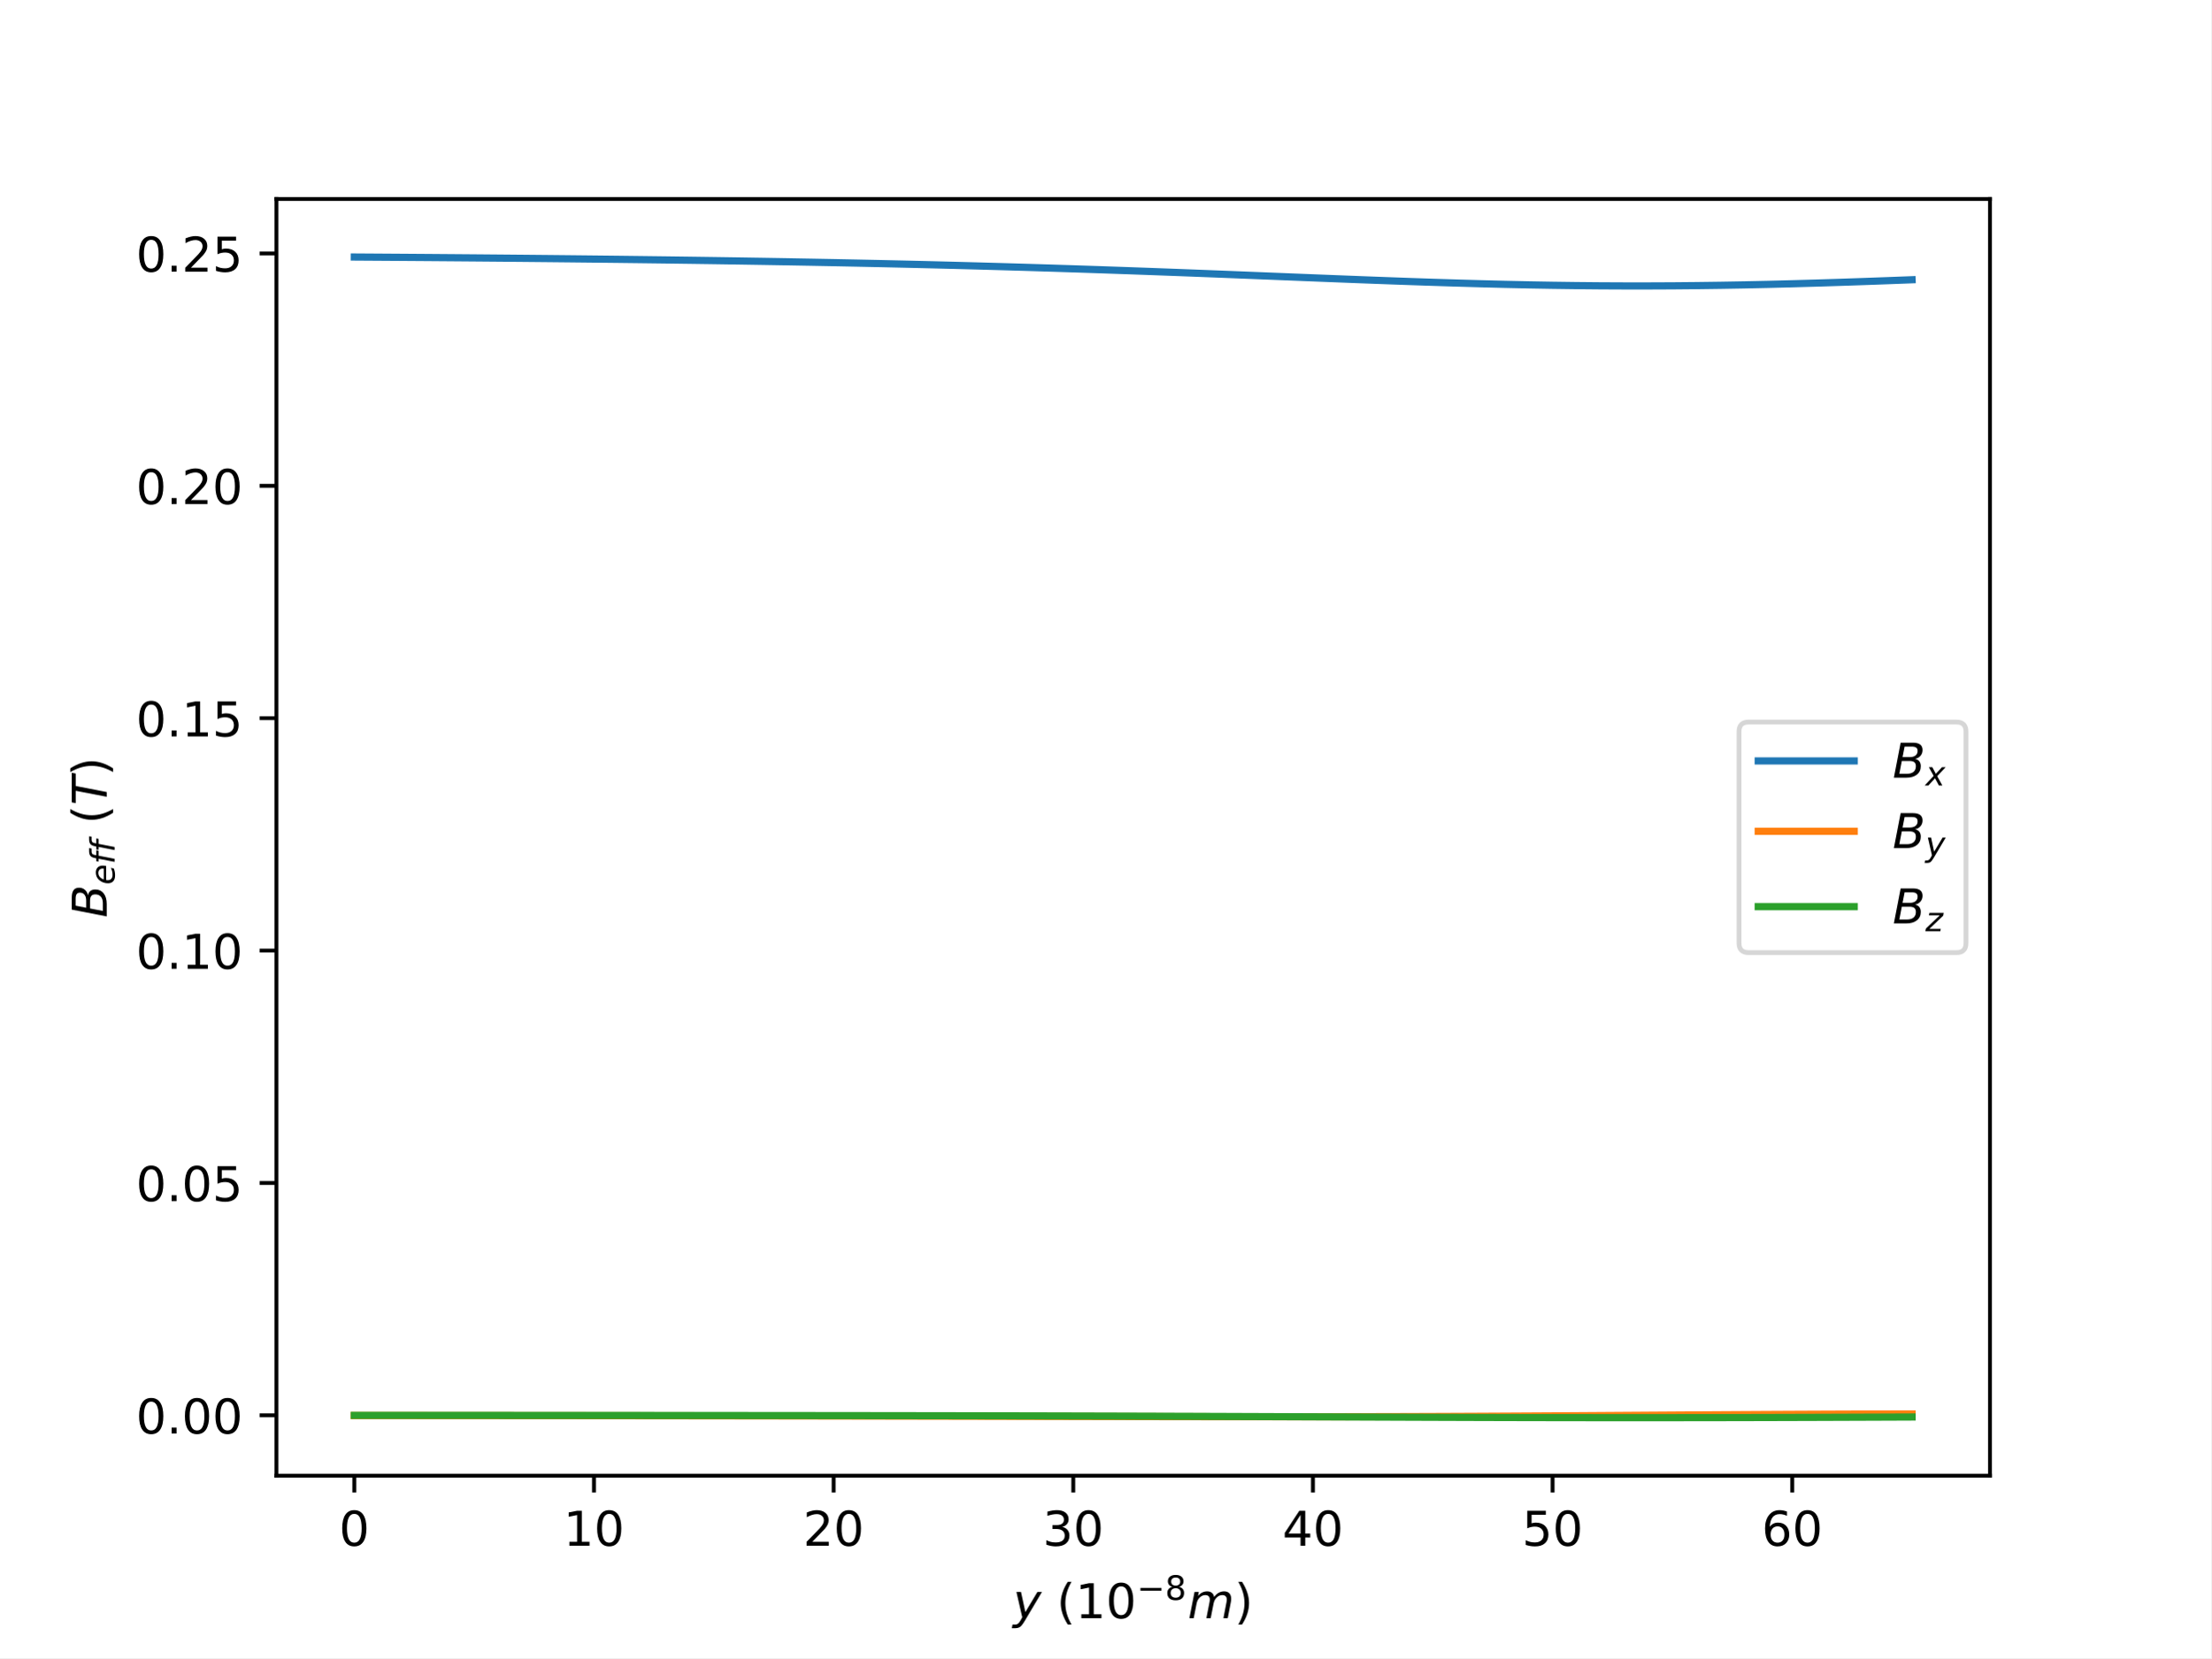
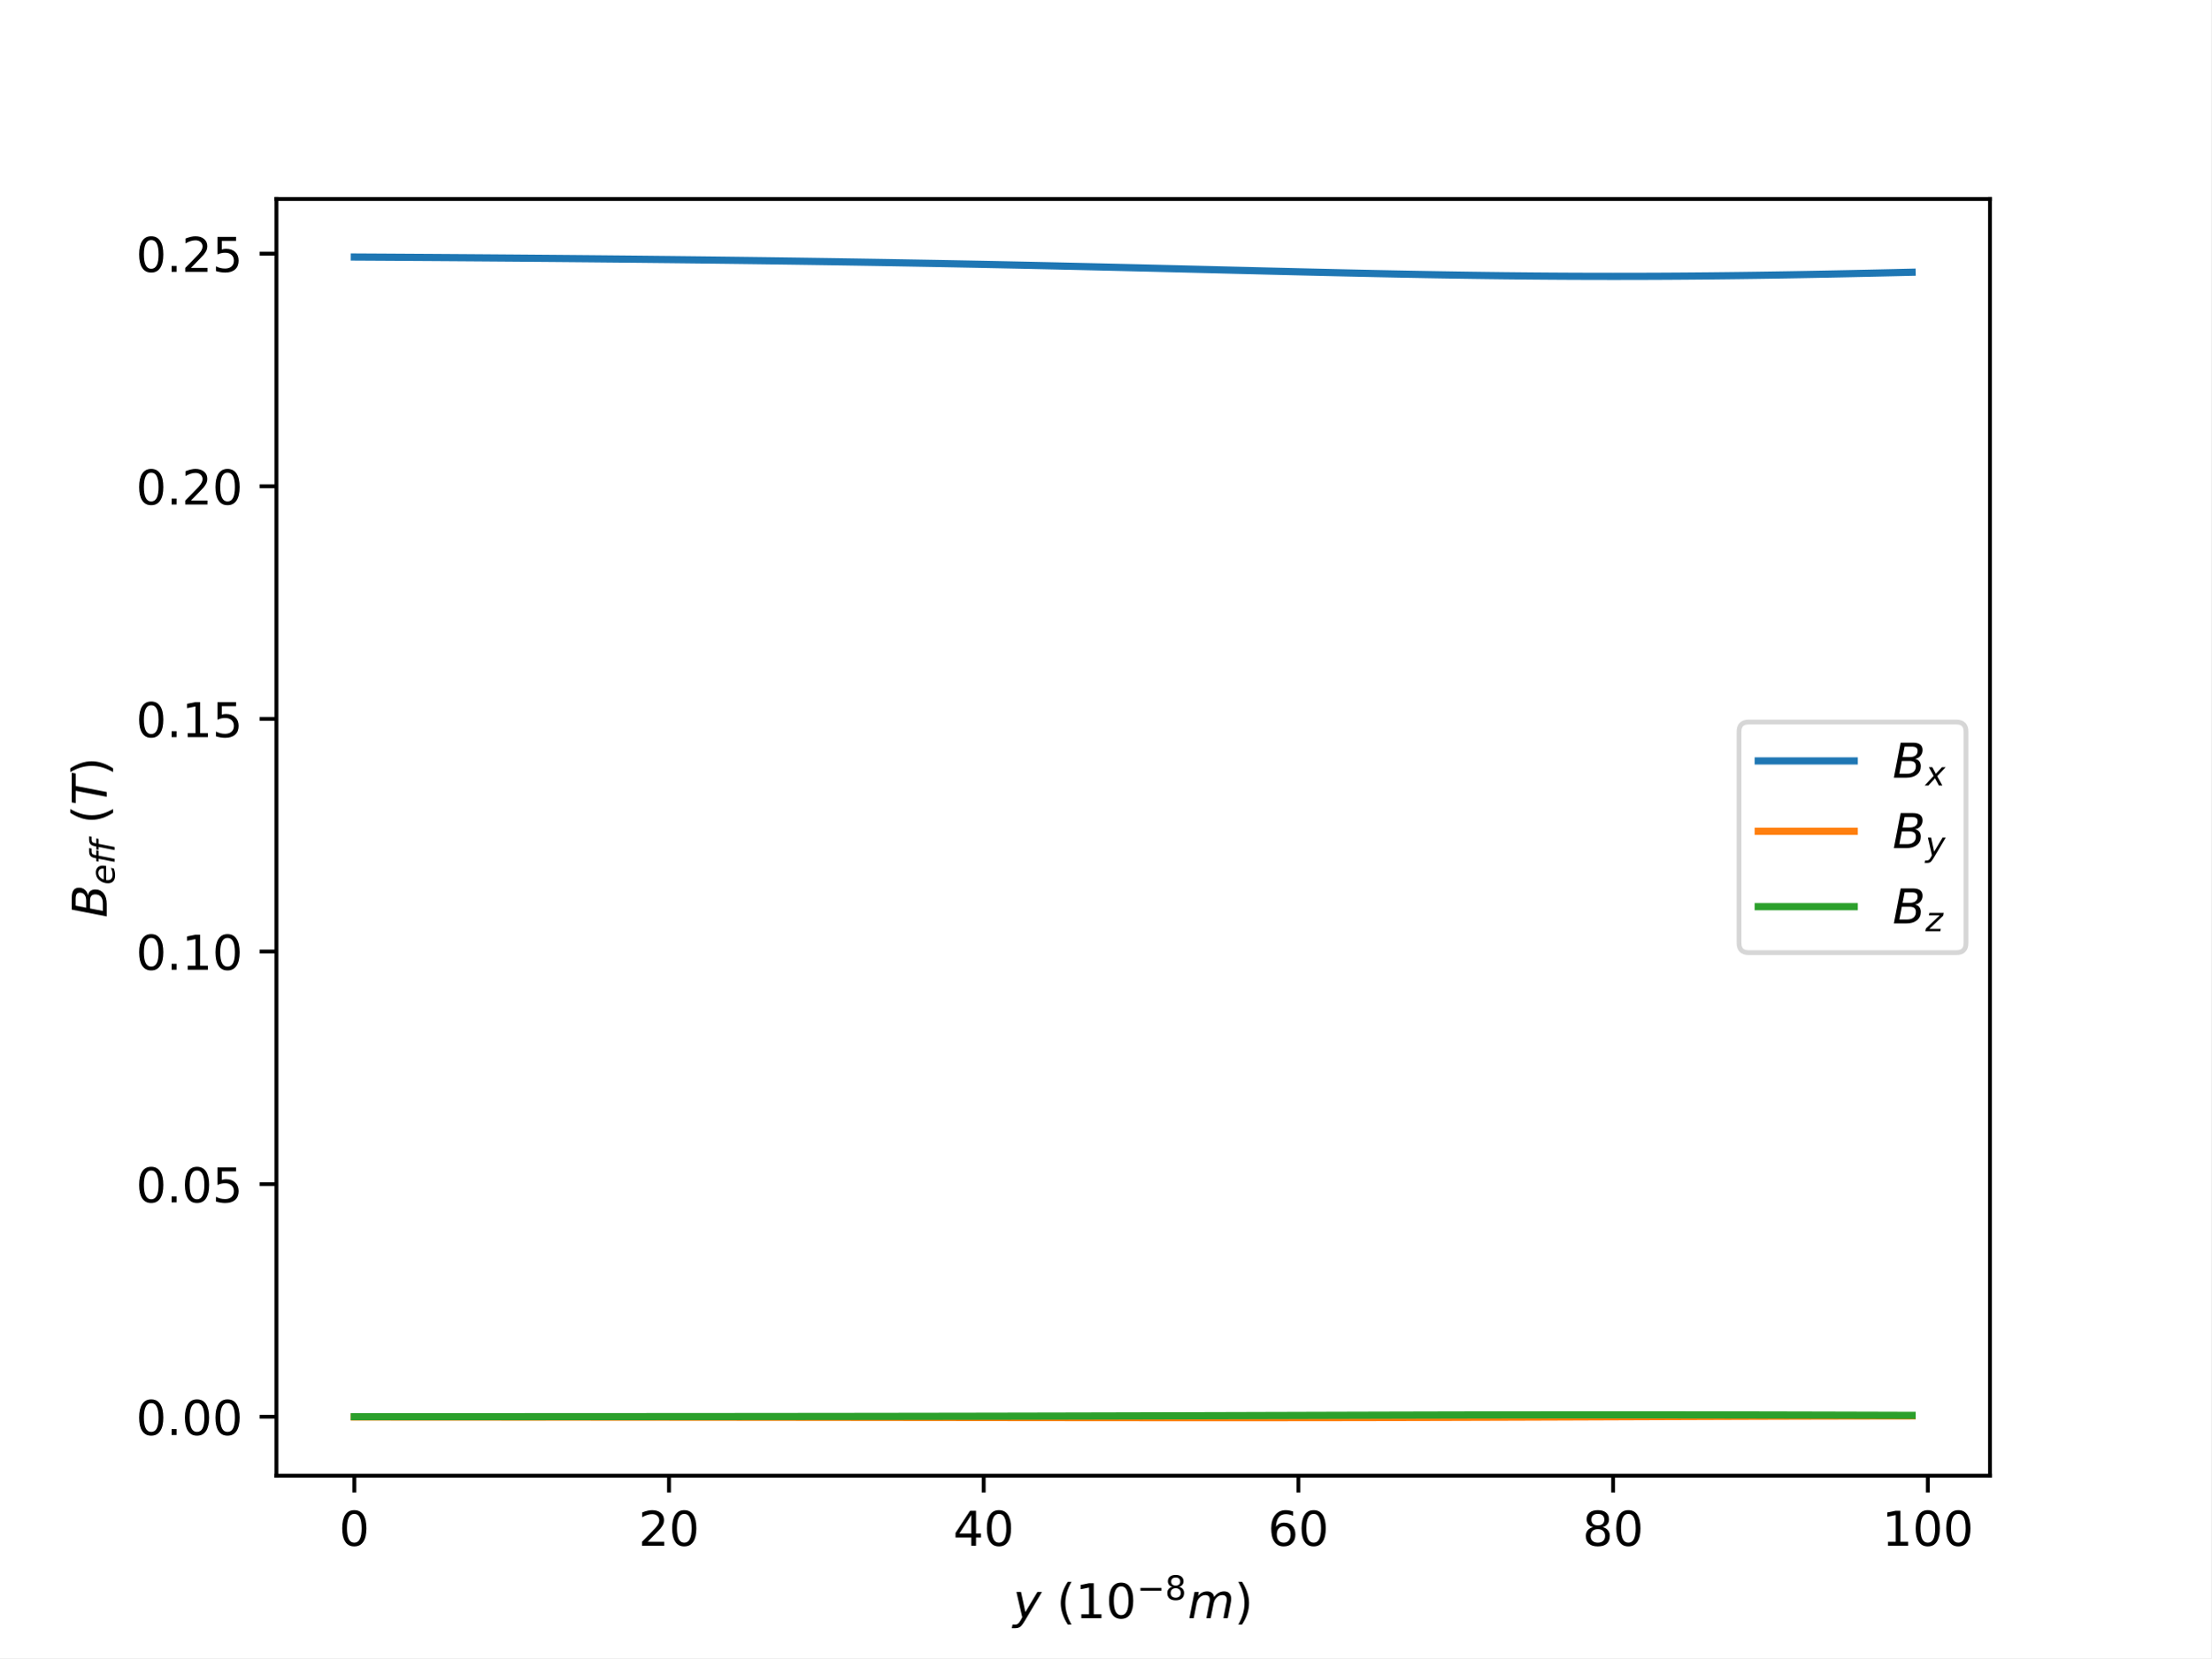
<svg xmlns="http://www.w3.org/2000/svg" xmlns:xlink="http://www.w3.org/1999/xlink" height="345.6pt" version="1.1" viewBox="0 0 460.8 345.6" width="460.8pt">
  <defs>
    <style type="text/css">
*{stroke-linecap:butt;stroke-linejoin:round;}
  </style>
  </defs>
  <g id="figure_1">
    <g id="patch_1">
      <path d="M 0 345.6  L 460.8 345.6  L 460.8 0  L 0 0  z " style="fill:#ffffff;" />
    </g>
    <g id="axes_1">
      <g id="patch_2">
        <path d="M 57.6 307.584  L 414.72 307.584  L 414.72 41.472  L 57.6 41.472  z " style="fill:#ffffff;" />
      </g>
      <g id="matplotlib.axis_1">
        <g id="xtick_1">
          <g id="line2d_1">
            <defs>
-               <path d="M 0 0  L 0 3.5  " id="m762901ad87" style="stroke:#000000;stroke-width:0.8;" />
-             </defs>
-             <g>
-               <use style="stroke:#000000;stroke-width:0.8;" x="73.833" xlink:href="#m762901ad87" y="307.584" />
+               <path d="M 0 0  L 0 3.5  " id="ma34179a524" style="stroke:#000000;stroke-width:0.8;" />
+             </defs>
+             <g>
+               <use style="stroke:#000000;stroke-width:0.8;" x="73.833" xlink:href="#ma34179a524" y="307.584" />
            </g>
          </g>
          <g id="text_1">
            <defs>
              <path d="M 31.781 66.406  Q 24.172 66.406 20.328 58.906  Q 16.5 51.422 16.5 36.375  Q 16.5 21.391 20.328 13.891  Q 24.172 6.391 31.781 6.391  Q 39.453 6.391 43.281 13.891  Q 47.125 21.391 47.125 36.375  Q 47.125 51.422 43.281 58.906  Q 39.453 66.406 31.781 66.406  z M 31.781 74.219  Q 44.047 74.219 50.516 64.516  Q 56.984 54.828 56.984 36.375  Q 56.984 17.969 50.516 8.266  Q 44.047 -1.422 31.781 -1.422  Q 19.531 -1.422 13.062 8.266  Q 6.594 17.969 6.594 36.375  Q 6.594 54.828 13.062 64.516  Q 19.531 74.219 31.781 74.219  z " id="DejaVuSans-48" />
            </defs>
            <g transform="translate(70.65148 322.1824)scale(0.1 -0.1)">
              <use xlink:href="#DejaVuSans-48" />
            </g>
          </g>
        </g>
        <g id="xtick_2">
          <g id="line2d_2">
            <g>
-               <use style="stroke:#000000;stroke-width:0.8;" x="123.78" xlink:href="#m762901ad87" y="307.584" />
+               <use style="stroke:#000000;stroke-width:0.8;" x="139.42" xlink:href="#ma34179a524" y="307.584" />
            </g>
          </g>
          <g id="text_2">
            <defs>
-               <path d="M 12.406 8.297  L 28.516 8.297  L 28.516 63.922  L 10.984 60.406  L 10.984 69.391  L 28.422 72.906  L 38.281 72.906  L 38.281 8.297  L 54.391 8.297  L 54.391 0  L 12.406 0  z " id="DejaVuSans-49" />
-             </defs>
-             <g transform="translate(117.4171 322.1824)scale(0.1 -0.1)">
-               <use xlink:href="#DejaVuSans-49" />
+               <path d="M 19.188 8.297  L 53.609 8.297  L 53.609 0  L 7.328 0  L 7.328 8.297  Q 12.938 14.109 22.625 23.891  Q 32.328 33.688 34.812 36.531  Q 39.547 41.844 41.422 45.531  Q 43.312 49.219 43.312 52.781  Q 43.312 58.594 39.234 62.25  Q 35.156 65.922 28.609 65.922  Q 23.969 65.922 18.812 64.312  Q 13.672 62.703 7.812 59.422  L 7.812 69.391  Q 13.766 71.781 18.938 73  Q 24.125 74.219 28.422 74.219  Q 39.75 74.219 46.484 68.547  Q 53.219 62.891 53.219 53.422  Q 53.219 48.922 51.531 44.891  Q 49.859 40.875 45.406 35.406  Q 44.188 33.984 37.641 27.219  Q 31.109 20.453 19.188 8.297  z " id="DejaVuSans-50" />
+             </defs>
+             <g transform="translate(133.057 322.1824)scale(0.1 -0.1)">
+               <use xlink:href="#DejaVuSans-50" />
              <use x="63.623" xlink:href="#DejaVuSans-48" />
            </g>
          </g>
        </g>
        <g id="xtick_3">
          <g id="line2d_3">
            <g>
-               <use style="stroke:#000000;stroke-width:0.8;" x="173.726" xlink:href="#m762901ad87" y="307.584" />
+               <use style="stroke:#000000;stroke-width:0.8;" x="205.006" xlink:href="#ma34179a524" y="307.584" />
            </g>
          </g>
          <g id="text_3">
            <defs>
-               <path d="M 19.188 8.297  L 53.609 8.297  L 53.609 0  L 7.328 0  L 7.328 8.297  Q 12.938 14.109 22.625 23.891  Q 32.328 33.688 34.812 36.531  Q 39.547 41.844 41.422 45.531  Q 43.312 49.219 43.312 52.781  Q 43.312 58.594 39.234 62.25  Q 35.156 65.922 28.609 65.922  Q 23.969 65.922 18.812 64.312  Q 13.672 62.703 7.812 59.422  L 7.812 69.391  Q 13.766 71.781 18.938 73  Q 24.125 74.219 28.422 74.219  Q 39.75 74.219 46.484 68.547  Q 53.219 62.891 53.219 53.422  Q 53.219 48.922 51.531 44.891  Q 49.859 40.875 45.406 35.406  Q 44.188 33.984 37.641 27.219  Q 31.109 20.453 19.188 8.297  z " id="DejaVuSans-50" />
-             </defs>
-             <g transform="translate(167.3639 322.1824)scale(0.1 -0.1)">
-               <use xlink:href="#DejaVuSans-50" />
+               <path d="M 37.797 64.312  L 12.891 25.391  L 37.797 25.391  z M 35.203 72.906  L 47.609 72.906  L 47.609 25.391  L 58.016 25.391  L 58.016 17.188  L 47.609 17.188  L 47.609 0  L 37.797 0  L 37.797 17.188  L 4.891 17.188  L 4.891 26.703  z " id="DejaVuSans-52" />
+             </defs>
+             <g transform="translate(198.6438 322.1824)scale(0.1 -0.1)">
+               <use xlink:href="#DejaVuSans-52" />
              <use x="63.623" xlink:href="#DejaVuSans-48" />
            </g>
          </g>
        </g>
        <g id="xtick_4">
          <g id="line2d_4">
            <g>
-               <use style="stroke:#000000;stroke-width:0.8;" x="223.673" xlink:href="#m762901ad87" y="307.584" />
+               <use style="stroke:#000000;stroke-width:0.8;" x="270.593" xlink:href="#ma34179a524" y="307.584" />
            </g>
          </g>
          <g id="text_4">
            <defs>
-               <path d="M 40.578 39.312  Q 47.656 37.797 51.625 33  Q 55.609 28.219 55.609 21.188  Q 55.609 10.406 48.188 4.484  Q 40.766 -1.422 27.094 -1.422  Q 22.516 -1.422 17.656 -0.516  Q 12.797 0.391 7.625 2.203  L 7.625 11.719  Q 11.719 9.328 16.594 8.109  Q 21.484 6.891 26.812 6.891  Q 36.078 6.891 40.938 10.547  Q 45.797 14.203 45.797 21.188  Q 45.797 27.641 41.281 31.266  Q 36.766 34.906 28.719 34.906  L 20.219 34.906  L 20.219 43.016  L 29.109 43.016  Q 36.375 43.016 40.234 45.922  Q 44.094 48.828 44.094 54.297  Q 44.094 59.906 40.109 62.906  Q 36.141 65.922 28.719 65.922  Q 24.656 65.922 20.016 65.031  Q 15.375 64.156 9.812 62.312  L 9.812 71.094  Q 15.438 72.656 20.344 73.438  Q 25.25 74.219 29.594 74.219  Q 40.828 74.219 47.359 69.109  Q 53.906 64.016 53.906 55.328  Q 53.906 49.266 50.438 45.094  Q 46.969 40.922 40.578 39.312  z " id="DejaVuSans-51" />
-             </defs>
-             <g transform="translate(217.3108 322.1824)scale(0.1 -0.1)">
-               <use xlink:href="#DejaVuSans-51" />
+               <path d="M 33.016 40.375  Q 26.375 40.375 22.484 35.828  Q 18.609 31.297 18.609 23.391  Q 18.609 15.531 22.484 10.953  Q 26.375 6.391 33.016 6.391  Q 39.656 6.391 43.531 10.953  Q 47.406 15.531 47.406 23.391  Q 47.406 31.297 43.531 35.828  Q 39.656 40.375 33.016 40.375  z M 52.594 71.297  L 52.594 62.312  Q 48.875 64.062 45.094 64.984  Q 41.312 65.922 37.594 65.922  Q 27.828 65.922 22.672 59.328  Q 17.531 52.734 16.797 39.406  Q 19.672 43.656 24.016 45.922  Q 28.375 48.188 33.594 48.188  Q 44.578 48.188 50.953 41.516  Q 57.328 34.859 57.328 23.391  Q 57.328 12.156 50.688 5.359  Q 44.047 -1.422 33.016 -1.422  Q 20.359 -1.422 13.672 8.266  Q 6.984 17.969 6.984 36.375  Q 6.984 53.656 15.188 63.938  Q 23.391 74.219 37.203 74.219  Q 40.922 74.219 44.703 73.484  Q 48.484 72.75 52.594 71.297  z " id="DejaVuSans-54" />
+             </defs>
+             <g transform="translate(264.2306 322.1824)scale(0.1 -0.1)">
+               <use xlink:href="#DejaVuSans-54" />
              <use x="63.623" xlink:href="#DejaVuSans-48" />
            </g>
          </g>
        </g>
        <g id="xtick_5">
          <g id="line2d_5">
            <g>
-               <use style="stroke:#000000;stroke-width:0.8;" x="273.62" xlink:href="#m762901ad87" y="307.584" />
+               <use style="stroke:#000000;stroke-width:0.8;" x="336.18" xlink:href="#ma34179a524" y="307.584" />
            </g>
          </g>
          <g id="text_5">
            <defs>
-               <path d="M 37.797 64.312  L 12.891 25.391  L 37.797 25.391  z M 35.203 72.906  L 47.609 72.906  L 47.609 25.391  L 58.016 25.391  L 58.016 17.188  L 47.609 17.188  L 47.609 0  L 37.797 0  L 37.797 17.188  L 4.891 17.188  L 4.891 26.703  z " id="DejaVuSans-52" />
-             </defs>
-             <g transform="translate(267.2576 322.1824)scale(0.1 -0.1)">
-               <use xlink:href="#DejaVuSans-52" />
+               <path d="M 31.781 34.625  Q 24.75 34.625 20.719 30.859  Q 16.703 27.094 16.703 20.516  Q 16.703 13.922 20.719 10.156  Q 24.75 6.391 31.781 6.391  Q 38.812 6.391 42.859 10.172  Q 46.922 13.969 46.922 20.516  Q 46.922 27.094 42.891 30.859  Q 38.875 34.625 31.781 34.625  z M 21.922 38.812  Q 15.578 40.375 12.031 44.719  Q 8.5 49.078 8.5 55.328  Q 8.5 64.062 14.719 69.141  Q 20.953 74.219 31.781 74.219  Q 42.672 74.219 48.875 69.141  Q 55.078 64.062 55.078 55.328  Q 55.078 49.078 51.531 44.719  Q 48 40.375 41.703 38.812  Q 48.828 37.156 52.797 32.312  Q 56.781 27.484 56.781 20.516  Q 56.781 9.906 50.312 4.234  Q 43.844 -1.422 31.781 -1.422  Q 19.734 -1.422 13.25 4.234  Q 6.781 9.906 6.781 20.516  Q 6.781 27.484 10.781 32.312  Q 14.797 37.156 21.922 38.812  z M 18.312 54.391  Q 18.312 48.734 21.844 45.562  Q 25.391 42.391 31.781 42.391  Q 38.141 42.391 41.719 45.562  Q 45.312 48.734 45.312 54.391  Q 45.312 60.062 41.719 63.234  Q 38.141 66.406 31.781 66.406  Q 25.391 66.406 21.844 63.234  Q 18.312 60.062 18.312 54.391  z " id="DejaVuSans-56" />
+             </defs>
+             <g transform="translate(329.8173 322.1824)scale(0.1 -0.1)">
+               <use xlink:href="#DejaVuSans-56" />
              <use x="63.623" xlink:href="#DejaVuSans-48" />
            </g>
          </g>
        </g>
        <g id="xtick_6">
          <g id="line2d_6">
            <g>
-               <use style="stroke:#000000;stroke-width:0.8;" x="323.567" xlink:href="#m762901ad87" y="307.584" />
+               <use style="stroke:#000000;stroke-width:0.8;" x="401.767" xlink:href="#ma34179a524" y="307.584" />
            </g>
          </g>
          <g id="text_6">
            <defs>
-               <path d="M 10.797 72.906  L 49.516 72.906  L 49.516 64.594  L 19.828 64.594  L 19.828 46.734  Q 21.969 47.469 24.109 47.828  Q 26.266 48.188 28.422 48.188  Q 40.625 48.188 47.75 41.5  Q 54.891 34.812 54.891 23.391  Q 54.891 11.625 47.562 5.094  Q 40.234 -1.422 26.906 -1.422  Q 22.312 -1.422 17.547 -0.641  Q 12.797 0.141 7.719 1.703  L 7.719 11.625  Q 12.109 9.234 16.797 8.062  Q 21.484 6.891 26.703 6.891  Q 35.156 6.891 40.078 11.328  Q 45.016 15.766 45.016 23.391  Q 45.016 31 40.078 35.438  Q 35.156 39.891 26.703 39.891  Q 22.75 39.891 18.812 39.016  Q 14.891 38.141 10.797 36.281  z " id="DejaVuSans-53" />
-             </defs>
-             <g transform="translate(317.2045 322.1824)scale(0.1 -0.1)">
-               <use xlink:href="#DejaVuSans-53" />
-               <use x="63.623" xlink:href="#DejaVuSans-48" />
-             </g>
-           </g>
-         </g>
-         <g id="xtick_7">
-           <g id="line2d_7">
-             <g>
-               <use style="stroke:#000000;stroke-width:0.8;" x="373.514" xlink:href="#m762901ad87" y="307.584" />
-             </g>
-           </g>
-           <g id="text_7">
-             <defs>
-               <path d="M 33.016 40.375  Q 26.375 40.375 22.484 35.828  Q 18.609 31.297 18.609 23.391  Q 18.609 15.531 22.484 10.953  Q 26.375 6.391 33.016 6.391  Q 39.656 6.391 43.531 10.953  Q 47.406 15.531 47.406 23.391  Q 47.406 31.297 43.531 35.828  Q 39.656 40.375 33.016 40.375  z M 52.594 71.297  L 52.594 62.312  Q 48.875 64.062 45.094 64.984  Q 41.312 65.922 37.594 65.922  Q 27.828 65.922 22.672 59.328  Q 17.531 52.734 16.797 39.406  Q 19.672 43.656 24.016 45.922  Q 28.375 48.188 33.594 48.188  Q 44.578 48.188 50.953 41.516  Q 57.328 34.859 57.328 23.391  Q 57.328 12.156 50.688 5.359  Q 44.047 -1.422 33.016 -1.422  Q 20.359 -1.422 13.672 8.266  Q 6.984 17.969 6.984 36.375  Q 6.984 53.656 15.188 63.938  Q 23.391 74.219 37.203 74.219  Q 40.922 74.219 44.703 73.484  Q 48.484 72.75 52.594 71.297  z " id="DejaVuSans-54" />
-             </defs>
-             <g transform="translate(367.1513 322.1824)scale(0.1 -0.1)">
-               <use xlink:href="#DejaVuSans-54" />
-               <use x="63.623" xlink:href="#DejaVuSans-48" />
-             </g>
-           </g>
-         </g>
-         <g id="text_8">
+               <path d="M 12.406 8.297  L 28.516 8.297  L 28.516 63.922  L 10.984 60.406  L 10.984 69.391  L 28.422 72.906  L 38.281 72.906  L 38.281 8.297  L 54.391 8.297  L 54.391 0  L 12.406 0  z " id="DejaVuSans-49" />
+             </defs>
+             <g transform="translate(392.2229 322.1824)scale(0.1 -0.1)">
+               <use xlink:href="#DejaVuSans-49" />
+               <use x="63.623" xlink:href="#DejaVuSans-48" />
+               <use x="127.246" xlink:href="#DejaVuSans-48" />
+             </g>
+           </g>
+         </g>
+         <g id="text_7">
          <defs>
            <path d="M 24.812 -5.078  Q 18.562 -15.578 14.625 -18.188  Q 10.688 -20.797 4.594 -20.797  L -2.484 -20.797  L -0.984 -13.281  L 4.203 -13.281  Q 7.953 -13.281 10.594 -11.234  Q 13.234 -9.188 16.5 -3.219  L 19.281 2  L 7.172 54.688  L 16.703 54.688  L 25.781 12.797  L 50.875 54.688  L 60.297 54.688  z " id="DejaVuSans-Oblique-121" />
            <path id="DejaVuSans-32" />
            <path d="M 31 75.875  Q 24.469 64.656 21.281 53.656  Q 18.109 42.672 18.109 31.391  Q 18.109 20.125 21.312 9.062  Q 24.516 -2 31 -13.188  L 23.188 -13.188  Q 15.875 -1.703 12.234 9.375  Q 8.594 20.453 8.594 31.391  Q 8.594 42.281 12.203 53.312  Q 15.828 64.359 23.188 75.875  z " id="DejaVuSans-40" />
            <path d="M 10.594 35.5  L 73.188 35.5  L 73.188 27.203  L 10.594 27.203  z " id="DejaVuSans-8722" />
-             <path d="M 31.781 34.625  Q 24.75 34.625 20.719 30.859  Q 16.703 27.094 16.703 20.516  Q 16.703 13.922 20.719 10.156  Q 24.75 6.391 31.781 6.391  Q 38.812 6.391 42.859 10.172  Q 46.922 13.969 46.922 20.516  Q 46.922 27.094 42.891 30.859  Q 38.875 34.625 31.781 34.625  z M 21.922 38.812  Q 15.578 40.375 12.031 44.719  Q 8.5 49.078 8.5 55.328  Q 8.5 64.062 14.719 69.141  Q 20.953 74.219 31.781 74.219  Q 42.672 74.219 48.875 69.141  Q 55.078 64.062 55.078 55.328  Q 55.078 49.078 51.531 44.719  Q 48 40.375 41.703 38.812  Q 48.828 37.156 52.797 32.312  Q 56.781 27.484 56.781 20.516  Q 56.781 9.906 50.312 4.234  Q 43.844 -1.422 31.781 -1.422  Q 19.734 -1.422 13.25 4.234  Q 6.781 9.906 6.781 20.516  Q 6.781 27.484 10.781 32.312  Q 14.797 37.156 21.922 38.812  z M 18.312 54.391  Q 18.312 48.734 21.844 45.562  Q 25.391 42.391 31.781 42.391  Q 38.141 42.391 41.719 45.562  Q 45.312 48.734 45.312 54.391  Q 45.312 60.062 41.719 63.234  Q 38.141 66.406 31.781 66.406  Q 25.391 66.406 21.844 63.234  Q 18.312 60.062 18.312 54.391  z " id="DejaVuSans-56" />
            <path d="M 89.797 33.016  L 83.406 0  L 74.422 0  L 80.719 32.719  Q 81.109 34.812 81.297 36.328  Q 81.5 37.844 81.5 38.922  Q 81.5 43.312 79.047 45.75  Q 76.609 48.188 72.219 48.188  Q 65.672 48.188 60.547 43.281  Q 55.422 38.375 53.906 30.516  L 47.906 0  L 38.922 0  L 45.312 32.719  Q 45.703 34.516 45.891 36.047  Q 46.094 37.594 46.094 38.812  Q 46.094 43.266 43.656 45.719  Q 41.219 48.188 36.922 48.188  Q 30.281 48.188 25.141 43.281  Q 20.016 38.375 18.5 30.516  L 12.5 0  L 3.516 0  L 14.203 54.688  L 23.188 54.688  L 21.484 46.188  Q 25.141 50.984 30.047 53.484  Q 34.969 56 40.578 56  Q 46.531 56 50.359 52.875  Q 54.203 49.75 54.984 44.188  Q 59.078 49.953 64.469 52.969  Q 69.875 56 75.875 56  Q 82.906 56 86.734 51.953  Q 90.578 47.906 90.578 40.484  Q 90.578 38.875 90.375 36.938  Q 90.188 35.016 89.797 33.016  z " id="DejaVuSans-Oblique-109" />
            <path d="M 8.016 75.875  L 15.828 75.875  Q 23.141 64.359 26.781 53.312  Q 30.422 42.281 30.422 31.391  Q 30.422 20.453 26.781 9.375  Q 23.141 -1.703 15.828 -13.188  L 8.016 -13.188  Q 14.5 -2 17.703 9.062  Q 20.906 20.125 20.906 31.391  Q 20.906 42.672 17.703 53.656  Q 14.5 64.656 8.016 75.875  z " id="DejaVuSans-41" />
          </defs>
          <g transform="translate(211.11 337.3621)scale(0.1 -0.1)">
            <use transform="translate(0 0.765625)" xlink:href="#DejaVuSans-Oblique-121" />
            <use transform="translate(59.17969 0.765625)" xlink:href="#DejaVuSans-32" />
            <use transform="translate(90.9668 0.765625)" xlink:href="#DejaVuSans-40" />
            <use transform="translate(129.9805 0.765625)" xlink:href="#DejaVuSans-49" />
            <use transform="translate(193.6035 0.765625)" xlink:href="#DejaVuSans-48" />
            <use transform="translate(258.1836 39.04688)scale(0.7)" xlink:href="#DejaVuSans-8722" />
            <use transform="translate(316.8359 39.04688)scale(0.7)" xlink:href="#DejaVuSans-56" />
            <use transform="translate(364.1064 0.765625)" xlink:href="#DejaVuSans-Oblique-109" />
            <use transform="translate(461.5186 0.765625)" xlink:href="#DejaVuSans-41" />
          </g>
        </g>
      </g>
      <g id="matplotlib.axis_2">
        <g id="ytick_1">
-           <g id="line2d_8">
-             <defs>
-               <path d="M 0 0  L -3.5 0  " id="maf41a3e2a3" style="stroke:#000000;stroke-width:0.8;" />
-             </defs>
-             <g>
-               <use style="stroke:#000000;stroke-width:0.8;" x="57.6" xlink:href="#maf41a3e2a3" y="294.997" />
-             </g>
-           </g>
-           <g id="text_9">
+           <g id="line2d_7">
+             <defs>
+               <path d="M 0 0  L -3.5 0  " id="mdd7310261e" style="stroke:#000000;stroke-width:0.8;" />
+             </defs>
+             <g>
+               <use style="stroke:#000000;stroke-width:0.8;" x="57.6" xlink:href="#mdd7310261e" y="295.302" />
+             </g>
+           </g>
+           <g id="text_8">
            <defs>
              <path d="M 10.688 12.406  L 21 12.406  L 21 0  L 10.688 0  z " id="DejaVuSans-46" />
            </defs>
-             <g transform="translate(28.33438 298.7967)scale(0.1 -0.1)">
+             <g transform="translate(28.33438 299.1012)scale(0.1 -0.1)">
              <use xlink:href="#DejaVuSans-48" />
              <use x="63.623" xlink:href="#DejaVuSans-46" />
              <use x="95.41" xlink:href="#DejaVuSans-48" />
              <use x="159.033" xlink:href="#DejaVuSans-48" />
            </g>
          </g>
        </g>
        <g id="ytick_2">
-           <g id="line2d_9">
-             <g>
-               <use style="stroke:#000000;stroke-width:0.8;" x="57.6" xlink:href="#maf41a3e2a3" y="246.562" />
-             </g>
-           </g>
-           <g id="text_10">
-             <g transform="translate(28.33438 250.3608)scale(0.1 -0.1)">
+           <g id="line2d_8">
+             <g>
+               <use style="stroke:#000000;stroke-width:0.8;" x="57.6" xlink:href="#mdd7310261e" y="246.814" />
+             </g>
+           </g>
+           <g id="text_9">
+             <defs>
+               <path d="M 10.797 72.906  L 49.516 72.906  L 49.516 64.594  L 19.828 64.594  L 19.828 46.734  Q 21.969 47.469 24.109 47.828  Q 26.266 48.188 28.422 48.188  Q 40.625 48.188 47.75 41.5  Q 54.891 34.812 54.891 23.391  Q 54.891 11.625 47.562 5.094  Q 40.234 -1.422 26.906 -1.422  Q 22.312 -1.422 17.547 -0.641  Q 12.797 0.141 7.719 1.703  L 7.719 11.625  Q 12.109 9.234 16.797 8.062  Q 21.484 6.891 26.703 6.891  Q 35.156 6.891 40.078 11.328  Q 45.016 15.766 45.016 23.391  Q 45.016 31 40.078 35.438  Q 35.156 39.891 26.703 39.891  Q 22.75 39.891 18.812 39.016  Q 14.891 38.141 10.797 36.281  z " id="DejaVuSans-53" />
+             </defs>
+             <g transform="translate(28.33438 250.6137)scale(0.1 -0.1)">
              <use xlink:href="#DejaVuSans-48" />
              <use x="63.623" xlink:href="#DejaVuSans-46" />
              <use x="95.41" xlink:href="#DejaVuSans-48" />
              <use x="159.033" xlink:href="#DejaVuSans-53" />
            </g>
          </g>
        </g>
        <g id="ytick_3">
-           <g id="line2d_10">
-             <g>
-               <use style="stroke:#000000;stroke-width:0.8;" x="57.6" xlink:href="#maf41a3e2a3" y="198.126" />
-             </g>
-           </g>
-           <g id="text_11">
-             <g transform="translate(28.33438 201.9249)scale(0.1 -0.1)">
+           <g id="line2d_9">
+             <g>
+               <use style="stroke:#000000;stroke-width:0.8;" x="57.6" xlink:href="#mdd7310261e" y="198.327" />
+             </g>
+           </g>
+           <g id="text_10">
+             <g transform="translate(28.33438 202.1261)scale(0.1 -0.1)">
              <use xlink:href="#DejaVuSans-48" />
              <use x="63.623" xlink:href="#DejaVuSans-46" />
              <use x="95.41" xlink:href="#DejaVuSans-49" />
              <use x="159.033" xlink:href="#DejaVuSans-48" />
            </g>
          </g>
        </g>
        <g id="ytick_4">
-           <g id="line2d_11">
-             <g>
-               <use style="stroke:#000000;stroke-width:0.8;" x="57.6" xlink:href="#maf41a3e2a3" y="149.69" />
-             </g>
-           </g>
-           <g id="text_12">
-             <g transform="translate(28.33438 153.4889)scale(0.1 -0.1)">
+           <g id="line2d_10">
+             <g>
+               <use style="stroke:#000000;stroke-width:0.8;" x="57.6" xlink:href="#mdd7310261e" y="149.839" />
+             </g>
+           </g>
+           <g id="text_11">
+             <g transform="translate(28.33438 153.6386)scale(0.1 -0.1)">
              <use xlink:href="#DejaVuSans-48" />
              <use x="63.623" xlink:href="#DejaVuSans-46" />
              <use x="95.41" xlink:href="#DejaVuSans-49" />
              <use x="159.033" xlink:href="#DejaVuSans-53" />
            </g>
          </g>
        </g>
        <g id="ytick_5">
-           <g id="line2d_12">
-             <g>
-               <use style="stroke:#000000;stroke-width:0.8;" x="57.6" xlink:href="#maf41a3e2a3" y="101.254" />
-             </g>
-           </g>
-           <g id="text_13">
-             <g transform="translate(28.33438 105.053)scale(0.1 -0.1)">
+           <g id="line2d_11">
+             <g>
+               <use style="stroke:#000000;stroke-width:0.8;" x="57.6" xlink:href="#mdd7310261e" y="101.352" />
+             </g>
+           </g>
+           <g id="text_12">
+             <g transform="translate(28.33438 105.1511)scale(0.1 -0.1)">
              <use xlink:href="#DejaVuSans-48" />
              <use x="63.623" xlink:href="#DejaVuSans-46" />
              <use x="95.41" xlink:href="#DejaVuSans-50" />
              <use x="159.033" xlink:href="#DejaVuSans-48" />
            </g>
          </g>
        </g>
        <g id="ytick_6">
-           <g id="line2d_13">
-             <g>
-               <use style="stroke:#000000;stroke-width:0.8;" x="57.6" xlink:href="#maf41a3e2a3" y="52.818" />
-             </g>
-           </g>
-           <g id="text_14">
-             <g transform="translate(28.33438 56.61706)scale(0.1 -0.1)">
+           <g id="line2d_12">
+             <g>
+               <use style="stroke:#000000;stroke-width:0.8;" x="57.6" xlink:href="#mdd7310261e" y="52.864" />
+             </g>
+           </g>
+           <g id="text_13">
+             <g transform="translate(28.33438 56.66354)scale(0.1 -0.1)">
              <use xlink:href="#DejaVuSans-48" />
              <use x="63.623" xlink:href="#DejaVuSans-46" />
              <use x="95.41" xlink:href="#DejaVuSans-50" />
              <use x="159.033" xlink:href="#DejaVuSans-53" />
            </g>
          </g>
        </g>
-         <g id="text_15">
+         <g id="text_14">
          <defs>
            <path d="M 16.891 72.906  L 42.094 72.906  Q 52.344 72.906 57.422 69.094  Q 62.5 65.281 62.5 57.625  Q 62.5 50.594 58.125 45.484  Q 53.766 40.375 46.688 39.312  Q 52.734 37.938 55.766 34.078  Q 58.797 30.219 58.797 23.781  Q 58.797 12.797 50.656 6.391  Q 42.531 0 28.422 0  L 2.688 0  z M 19.281 34.812  L 14.109 8.109  L 29.984 8.109  Q 38.922 8.109 43.75 12.203  Q 48.578 16.312 48.578 23.781  Q 48.578 29.547 45.375 32.172  Q 42.188 34.812 35.109 34.812  z M 25.094 64.797  L 20.797 42.828  L 35.5 42.828  Q 43.359 42.828 47.781 46.234  Q 52.203 49.656 52.203 55.719  Q 52.203 60.453 49.219 62.625  Q 46.234 64.797 39.703 64.797  z " id="DejaVuSans-Oblique-66" />
            <path d="M 48.094 32.234  Q 48.25 33.016 48.312 33.844  Q 48.391 34.672 48.391 35.5  Q 48.391 41.453 44.891 44.922  Q 41.406 48.391 35.406 48.391  Q 28.719 48.391 23.578 44.156  Q 18.453 39.938 15.828 32.172  z M 55.906 25.203  L 14.109 25.203  Q 13.812 23.344 13.719 22.266  Q 13.625 21.188 13.625 20.406  Q 13.625 13.625 17.797 9.906  Q 21.969 6.203 29.594 6.203  Q 35.453 6.203 40.672 7.516  Q 45.906 8.844 50.391 11.375  L 48.688 2.484  Q 43.844 0.531 38.688 -0.438  Q 33.547 -1.422 28.219 -1.422  Q 16.844 -1.422 10.719 4.016  Q 4.594 9.469 4.594 19.484  Q 4.594 28.031 7.641 35.375  Q 10.688 42.719 16.609 48.484  Q 20.406 52.094 25.656 54.047  Q 30.906 56 36.812 56  Q 46.094 56 51.578 50.438  Q 57.078 44.875 57.078 35.5  Q 57.078 33.25 56.781 30.688  Q 56.5 28.125 55.906 25.203  z " id="DejaVuSans-Oblique-101" />
            <path d="M 47.797 75.984  L 46.391 68.5  L 37.797 68.5  Q 32.906 68.5 30.688 66.578  Q 28.469 64.656 27.391 59.516  L 26.422 54.688  L 41.219 54.688  L 39.891 47.703  L 25.094 47.703  L 15.828 0  L 6.781 0  L 16.109 47.703  L 7.516 47.703  L 8.797 54.688  L 17.391 54.688  L 18.109 58.5  Q 19.969 68.172 24.625 72.078  Q 29.297 75.984 39.312 75.984  z " id="DejaVuSans-Oblique-102" />
            <path d="M 5.906 72.906  L 67.578 72.906  L 66.016 64.594  L 39.984 64.594  L 27.484 0  L 17.578 0  L 30.078 64.594  L 4.297 64.594  z " id="DejaVuSans-Oblique-84" />
          </defs>
          <g transform="translate(22.25469 191.278)rotate(-90)scale(0.1 -0.1)">
            <use transform="translate(0 0.125)" xlink:href="#DejaVuSans-Oblique-66" />
            <use transform="translate(68.60352 -16.28125)scale(0.7)" xlink:href="#DejaVuSans-Oblique-101" />
            <use transform="translate(111.6699 -16.28125)scale(0.7)" xlink:href="#DejaVuSans-Oblique-102" />
            <use transform="translate(136.3135 -16.28125)scale(0.7)" xlink:href="#DejaVuSans-Oblique-102" />
            <use transform="translate(163.6914 0.125)" xlink:href="#DejaVuSans-32" />
            <use transform="translate(195.4785 0.125)" xlink:href="#DejaVuSans-40" />
            <use transform="translate(234.4922 0.125)" xlink:href="#DejaVuSans-Oblique-84" />
            <use transform="translate(295.5762 0.125)" xlink:href="#DejaVuSans-41" />
          </g>
        </g>
      </g>
+       <g id="line2d_13">
+         <path clip-path="url(#p770c3a45a9)" d="M 73.833 53.568  L 77.112 53.587  L 80.391 53.606  L 83.671 53.627  L 86.95 53.648  L 90.229 53.669  L 93.509 53.691  L 96.788 53.714  L 100.067 53.738  L 103.347 53.763  L 106.626 53.788  L 109.905 53.815  L 113.185 53.842  L 116.464 53.87  L 119.743 53.899  L 123.023 53.929  L 126.302 53.961  L 129.581 53.993  L 132.861 54.026  L 136.14 54.061  L 139.42 54.096  L 142.699 54.133  L 145.978 54.171  L 149.258 54.21  L 152.537 54.251  L 155.816 54.293  L 159.096 54.336  L 162.375 54.381  L 165.654 54.427  L 168.934 54.475  L 172.213 54.524  L 175.492 54.575  L 178.772 54.627  L 182.051 54.681  L 185.33 54.737  L 188.61 54.794  L 191.889 54.853  L 195.168 54.913  L 198.448 54.975  L 201.727 55.039  L 205.006 55.104  L 208.286 55.171  L 211.565 55.24  L 214.844 55.31  L 218.124 55.381  L 221.403 55.455  L 224.682 55.529  L 227.962 55.605  L 231.241 55.682  L 234.52 55.76  L 237.8 55.839  L 241.079 55.919  L 244.358 56  L 247.638 56.081  L 250.917 56.163  L 254.196 56.245  L 257.476 56.327  L 260.755 56.408  L 264.034 56.49  L 267.314 56.57  L 270.593 56.65  L 273.872 56.728  L 277.152 56.805  L 280.431 56.88  L 283.71 56.952  L 286.99 57.023  L 290.269 57.09  L 293.548 57.155  L 296.828 57.216  L 300.107 57.274  L 303.386 57.327  L 306.666 57.377  L 309.945 57.422  L 313.224 57.463  L 316.504 57.498  L 319.783 57.529  L 323.062 57.554  L 326.342 57.574  L 329.621 57.588  L 332.9 57.597  L 336.18 57.601  L 339.459 57.598  L 342.739 57.59  L 346.018 57.577  L 349.297 57.558  L 352.577 57.533  L 355.856 57.504  L 359.135 57.469  L 362.415 57.429  L 365.694 57.385  L 368.973 57.336  L 372.253 57.283  L 375.532 57.226  L 378.811 57.165  L 382.091 57.101  L 385.37 57.034  L 388.649 56.963  L 391.929 56.891  L 395.208 56.816  L 398.487 56.739  " style="fill:none;stroke:#1f77b4;stroke-linecap:square;stroke-width:1.5;" />
+       </g>
      <g id="line2d_14">
-         <path clip-path="url(#pc423bdf54d)" d="M 73.833 53.568  L 78.827 53.601  L 83.822 53.635  L 88.817 53.671  L 93.811 53.71  L 98.806 53.75  L 103.801 53.793  L 108.796 53.838  L 113.79 53.886  L 118.785 53.937  L 123.78 53.991  L 128.774 54.047  L 133.769 54.108  L 138.764 54.171  L 143.758 54.239  L 148.753 54.31  L 153.748 54.386  L 158.742 54.466  L 163.737 54.551  L 168.732 54.641  L 173.726 54.736  L 178.721 54.837  L 183.716 54.943  L 188.71 55.056  L 193.705 55.174  L 198.7 55.299  L 203.695 55.431  L 208.689 55.569  L 213.684 55.714  L 218.679 55.867  L 223.673 56.026  L 228.668 56.191  L 233.663 56.364  L 238.657 56.542  L 243.652 56.727  L 248.647 56.916  L 253.641 57.11  L 258.636 57.307  L 263.631 57.507  L 268.625 57.707  L 273.62 57.907  L 278.615 58.105  L 283.61 58.299  L 288.604 58.486  L 293.599 58.666  L 298.594 58.835  L 303.588 58.992  L 308.583 59.134  L 313.578 59.26  L 318.572 59.368  L 323.567 59.456  L 328.562 59.524  L 333.556 59.57  L 338.551 59.593  L 343.546 59.594  L 348.54 59.572  L 353.535 59.527  L 358.53 59.46  L 363.524 59.373  L 368.519 59.266  L 373.514 59.14  L 378.509 58.999  L 383.503 58.842  L 388.498 58.673  L 393.493 58.493  L 398.487 58.305  " style="fill:none;stroke:#1f77b4;stroke-linecap:square;stroke-width:1.5;" />
+         <path clip-path="url(#p770c3a45a9)" d="M 73.833 295.344  L 77.112 295.346  L 80.391 295.347  L 83.671 295.349  L 86.95 295.35  L 90.229 295.352  L 93.509 295.354  L 96.788 295.355  L 100.067 295.357  L 103.347 295.359  L 106.626 295.361  L 109.905 295.363  L 113.185 295.365  L 116.464 295.367  L 119.743 295.369  L 123.023 295.372  L 126.302 295.374  L 129.581 295.377  L 132.861 295.379  L 136.14 295.382  L 139.42 295.384  L 142.699 295.387  L 145.978 295.39  L 149.258 295.393  L 152.537 295.396  L 155.816 295.399  L 159.096 295.402  L 162.375 295.406  L 165.654 295.409  L 168.934 295.412  L 172.213 295.416  L 175.492 295.419  L 178.772 295.423  L 182.051 295.426  L 185.33 295.43  L 188.61 295.434  L 191.889 295.438  L 195.168 295.441  L 198.448 295.445  L 201.727 295.449  L 205.006 295.452  L 208.286 295.456  L 211.565 295.46  L 214.844 295.463  L 218.124 295.466  L 221.403 295.47  L 224.682 295.473  L 227.962 295.476  L 231.241 295.478  L 234.52 295.481  L 237.8 295.483  L 241.079 295.485  L 244.358 295.486  L 247.638 295.487  L 250.917 295.488  L 254.196 295.488  L 257.476 295.488  L 260.755 295.487  L 264.034 295.486  L 267.314 295.484  L 270.593 295.481  L 273.872 295.478  L 277.152 295.474  L 280.431 295.469  L 283.71 295.464  L 286.99 295.458  L 290.269 295.452  L 293.548 295.445  L 296.828 295.437  L 300.107 295.428  L 303.386 295.419  L 306.666 295.409  L 309.945 295.399  L 313.224 295.388  L 316.504 295.377  L 319.783 295.365  L 323.062 295.353  L 326.342 295.341  L 329.621 295.328  L 332.9 295.316  L 336.18 295.303  L 339.459 295.29  L 342.739 295.278  L 346.018 295.265  L 349.297 295.253  L 352.577 295.241  L 355.856 295.229  L 359.135 295.218  L 362.415 295.207  L 365.694 295.196  L 368.973 295.186  L 372.253 295.177  L 375.532 295.168  L 378.811 295.16  L 382.091 295.153  L 385.37 295.146  L 388.649 295.14  L 391.929 295.135  L 395.208 295.13  L 398.487 295.126  " style="fill:none;stroke:#ff7f0e;stroke-linecap:square;stroke-width:1.5;" />
      </g>
      <g id="line2d_15">
-         <path clip-path="url(#pc423bdf54d)" d="M 73.833 295.045  L 78.827 295.048  L 83.822 295.051  L 88.817 295.054  L 93.811 295.057  L 98.806 295.06  L 103.801 295.064  L 108.796 295.068  L 113.79 295.072  L 118.785 295.076  L 123.78 295.08  L 128.774 295.085  L 133.769 295.091  L 138.764 295.096  L 143.758 295.102  L 148.753 295.108  L 153.748 295.115  L 158.742 295.121  L 163.737 295.129  L 168.732 295.136  L 173.726 295.144  L 178.721 295.153  L 183.716 295.162  L 188.71 295.171  L 193.705 295.18  L 198.7 295.19  L 203.695 295.2  L 208.689 295.21  L 213.684 295.221  L 218.679 295.231  L 223.673 295.241  L 228.668 295.251  L 233.663 295.26  L 238.657 295.269  L 243.652 295.277  L 248.647 295.284  L 253.641 295.29  L 258.636 295.294  L 263.631 295.297  L 268.625 295.297  L 273.62 295.295  L 278.615 295.29  L 283.61 295.282  L 288.604 295.271  L 293.599 295.258  L 298.594 295.241  L 303.588 295.221  L 308.583 295.198  L 313.578 295.172  L 318.572 295.144  L 323.567 295.114  L 328.562 295.082  L 333.556 295.049  L 338.551 295.015  L 343.546 294.981  L 348.54 294.948  L 353.535 294.915  L 358.53 294.883  L 363.524 294.853  L 368.519 294.824  L 373.514 294.798  L 378.509 294.775  L 383.503 294.755  L 388.498 294.737  L 393.493 294.723  L 398.487 294.712  " style="fill:none;stroke:#ff7f0e;stroke-linecap:square;stroke-width:1.5;" />
-       </g>
-       <g id="line2d_16">
-         <path clip-path="url(#pc423bdf54d)" d="M 73.833 295.009  L 78.827 295.01  L 83.822 295.011  L 88.817 295.012  L 93.811 295.014  L 98.806 295.015  L 103.801 295.016  L 108.796 295.018  L 113.79 295.02  L 118.785 295.021  L 123.78 295.023  L 128.774 295.026  L 133.769 295.028  L 138.764 295.031  L 143.758 295.033  L 148.753 295.037  L 153.748 295.04  L 158.742 295.044  L 163.737 295.048  L 168.732 295.053  L 173.726 295.057  L 178.721 295.063  L 183.716 295.069  L 188.71 295.075  L 193.705 295.083  L 198.7 295.09  L 203.695 295.099  L 208.689 295.108  L 213.684 295.118  L 218.679 295.129  L 223.673 295.141  L 228.668 295.154  L 233.663 295.167  L 238.657 295.182  L 243.652 295.198  L 248.647 295.214  L 253.641 295.231  L 258.636 295.25  L 263.631 295.268  L 268.625 295.288  L 273.62 295.308  L 278.615 295.328  L 283.61 295.348  L 288.604 295.368  L 293.599 295.387  L 298.594 295.405  L 303.588 295.422  L 308.583 295.438  L 313.578 295.452  L 318.572 295.464  L 323.567 295.473  L 328.562 295.481  L 333.556 295.486  L 338.551 295.488  L 343.546 295.488  L 348.54 295.485  L 353.535 295.48  L 358.53 295.473  L 363.524 295.463  L 368.519 295.451  L 373.514 295.437  L 378.509 295.422  L 383.503 295.404  L 388.498 295.386  L 393.493 295.367  L 398.487 295.347  " style="fill:none;stroke:#2ca02c;stroke-linecap:square;stroke-width:1.5;" />
+         <path clip-path="url(#p770c3a45a9)" d="M 73.833 295.286  L 77.112 295.285  L 80.391 295.284  L 83.671 295.284  L 86.95 295.283  L 90.229 295.282  L 93.509 295.281  L 96.788 295.28  L 100.067 295.279  L 103.347 295.278  L 106.626 295.276  L 109.905 295.275  L 113.185 295.274  L 116.464 295.272  L 119.743 295.271  L 123.023 295.269  L 126.302 295.268  L 129.581 295.266  L 132.861 295.264  L 136.14 295.262  L 139.42 295.26  L 142.699 295.258  L 145.978 295.256  L 149.258 295.253  L 152.537 295.251  L 155.816 295.248  L 159.096 295.245  L 162.375 295.242  L 165.654 295.239  L 168.934 295.236  L 172.213 295.232  L 175.492 295.229  L 178.772 295.225  L 182.051 295.221  L 185.33 295.216  L 188.61 295.212  L 191.889 295.207  L 195.168 295.202  L 198.448 295.197  L 201.727 295.192  L 205.006 295.186  L 208.286 295.18  L 211.565 295.174  L 214.844 295.167  L 218.124 295.161  L 221.403 295.154  L 224.682 295.146  L 227.962 295.139  L 231.241 295.131  L 234.52 295.123  L 237.8 295.115  L 241.079 295.106  L 244.358 295.098  L 247.638 295.089  L 250.917 295.079  L 254.196 295.07  L 257.476 295.061  L 260.755 295.051  L 264.034 295.041  L 267.314 295.032  L 270.593 295.022  L 273.872 295.012  L 277.152 295.003  L 280.431 294.993  L 283.71 294.984  L 286.99 294.975  L 290.269 294.966  L 293.548 294.958  L 296.828 294.95  L 300.107 294.942  L 303.386 294.935  L 306.666 294.928  L 309.945 294.922  L 313.224 294.917  L 316.504 294.912  L 319.783 294.908  L 323.062 294.905  L 326.342 294.902  L 329.621 294.9  L 332.9 294.899  L 336.18 294.898  L 339.459 294.899  L 342.739 294.9  L 346.018 294.902  L 349.297 294.905  L 352.577 294.908  L 355.856 294.912  L 359.135 294.917  L 362.415 294.923  L 365.694 294.929  L 368.973 294.936  L 372.253 294.943  L 375.532 294.95  L 378.811 294.959  L 382.091 294.967  L 385.37 294.976  L 388.649 294.985  L 391.929 294.994  L 395.208 295.004  L 398.487 295.014  " style="fill:none;stroke:#2ca02c;stroke-linecap:square;stroke-width:1.5;" />
      </g>
      <g id="patch_3">
        <path d="M 57.6 307.584  L 57.6 41.472  " style="fill:none;stroke:#000000;stroke-linecap:square;stroke-linejoin:miter;stroke-width:0.8;" />
      </g>
      <g id="patch_4">
        <path d="M 414.72 307.584  L 414.72 41.472  " style="fill:none;stroke:#000000;stroke-linecap:square;stroke-linejoin:miter;stroke-width:0.8;" />
      </g>
      <g id="patch_5">
        <path d="M 57.6 307.584  L 414.72 307.584  " style="fill:none;stroke:#000000;stroke-linecap:square;stroke-linejoin:miter;stroke-width:0.8;" />
      </g>
      <g id="patch_6">
        <path d="M 57.6 41.472  L 414.72 41.472  " style="fill:none;stroke:#000000;stroke-linecap:square;stroke-linejoin:miter;stroke-width:0.8;" />
      </g>
      <g id="legend_1">
        <g id="patch_7">
          <path d="M 364.42 198.555  L 407.72 198.555  Q 409.72 198.555 409.72 196.555  L 409.72 152.501  Q 409.72 150.501 407.72 150.501  L 364.42 150.501  Q 362.42 150.501 362.42 152.501  L 362.42 196.555  Q 362.42 198.555 364.42 198.555  z " style="fill:#ffffff;opacity:0.8;stroke:#cccccc;stroke-linejoin:miter;" />
        </g>
-         <g id="line2d_17">
+         <g id="line2d_16">
          <path d="M 366.42 158.599  L 386.42 158.599  " style="fill:none;stroke:#1f77b4;stroke-linecap:square;stroke-width:1.5;" />
        </g>
-         <g id="line2d_18" />
-         <g id="text_16">
+         <g id="line2d_17" />
+         <g id="text_15">
          <defs>
            <path d="M 60.016 54.688  L 34.906 27.875  L 50.297 0  L 39.984 0  L 28.422 21.688  L 8.297 0  L -2.594 0  L 24.312 28.812  L 10.016 54.688  L 20.312 54.688  L 30.812 34.906  L 49.125 54.688  z " id="DejaVuSans-Oblique-120" />
          </defs>
          <g transform="translate(394.42 162.0991)scale(0.1 -0.1)">
            <use transform="translate(0 0.09375)" xlink:href="#DejaVuSans-Oblique-66" />
            <use transform="translate(68.60352 -16.3125)scale(0.7)" xlink:href="#DejaVuSans-Oblique-120" />
          </g>
        </g>
-         <g id="line2d_19">
+         <g id="line2d_18">
          <path d="M 366.42 173.277  L 386.42 173.277  " style="fill:none;stroke:#ff7f0e;stroke-linecap:square;stroke-width:1.5;" />
        </g>
-         <g id="line2d_20" />
-         <g id="text_17">
+         <g id="line2d_19" />
+         <g id="text_16">
          <g transform="translate(394.42 176.7772)scale(0.1 -0.1)">
            <use transform="translate(0 0.09375)" xlink:href="#DejaVuSans-Oblique-66" />
            <use transform="translate(68.60352 -16.3125)scale(0.7)" xlink:href="#DejaVuSans-Oblique-121" />
          </g>
        </g>
-         <g id="line2d_21">
+         <g id="line2d_20">
          <path d="M 366.42 188.976  L 386.42 188.976  " style="fill:none;stroke:#2ca02c;stroke-linecap:square;stroke-width:1.5;" />
        </g>
-         <g id="line2d_22" />
-         <g id="text_18">
+         <g id="line2d_21" />
+         <g id="text_17">
          <defs>
            <path d="M 11.625 54.688  L 54.297 54.688  L 52.688 46.484  L 11.531 7.172  L 45.516 7.172  L 44.094 0  L -0.297 0  L 1.312 8.203  L 42.484 47.516  L 10.203 47.516  z " id="DejaVuSans-Oblique-122" />
          </defs>
          <g transform="translate(394.42 192.4757)scale(0.1 -0.1)">
            <use transform="translate(0 0.09375)" xlink:href="#DejaVuSans-Oblique-66" />
            <use transform="translate(68.60352 -16.3125)scale(0.7)" xlink:href="#DejaVuSans-Oblique-122" />
          </g>
        </g>
      </g>
    </g>
  </g>
  <defs>
-     <clipPath id="pc423bdf54d">
+     <clipPath id="p770c3a45a9">
      <rect height="266.112" width="357.12" x="57.6" y="41.472" />
    </clipPath>
  </defs>
</svg>
